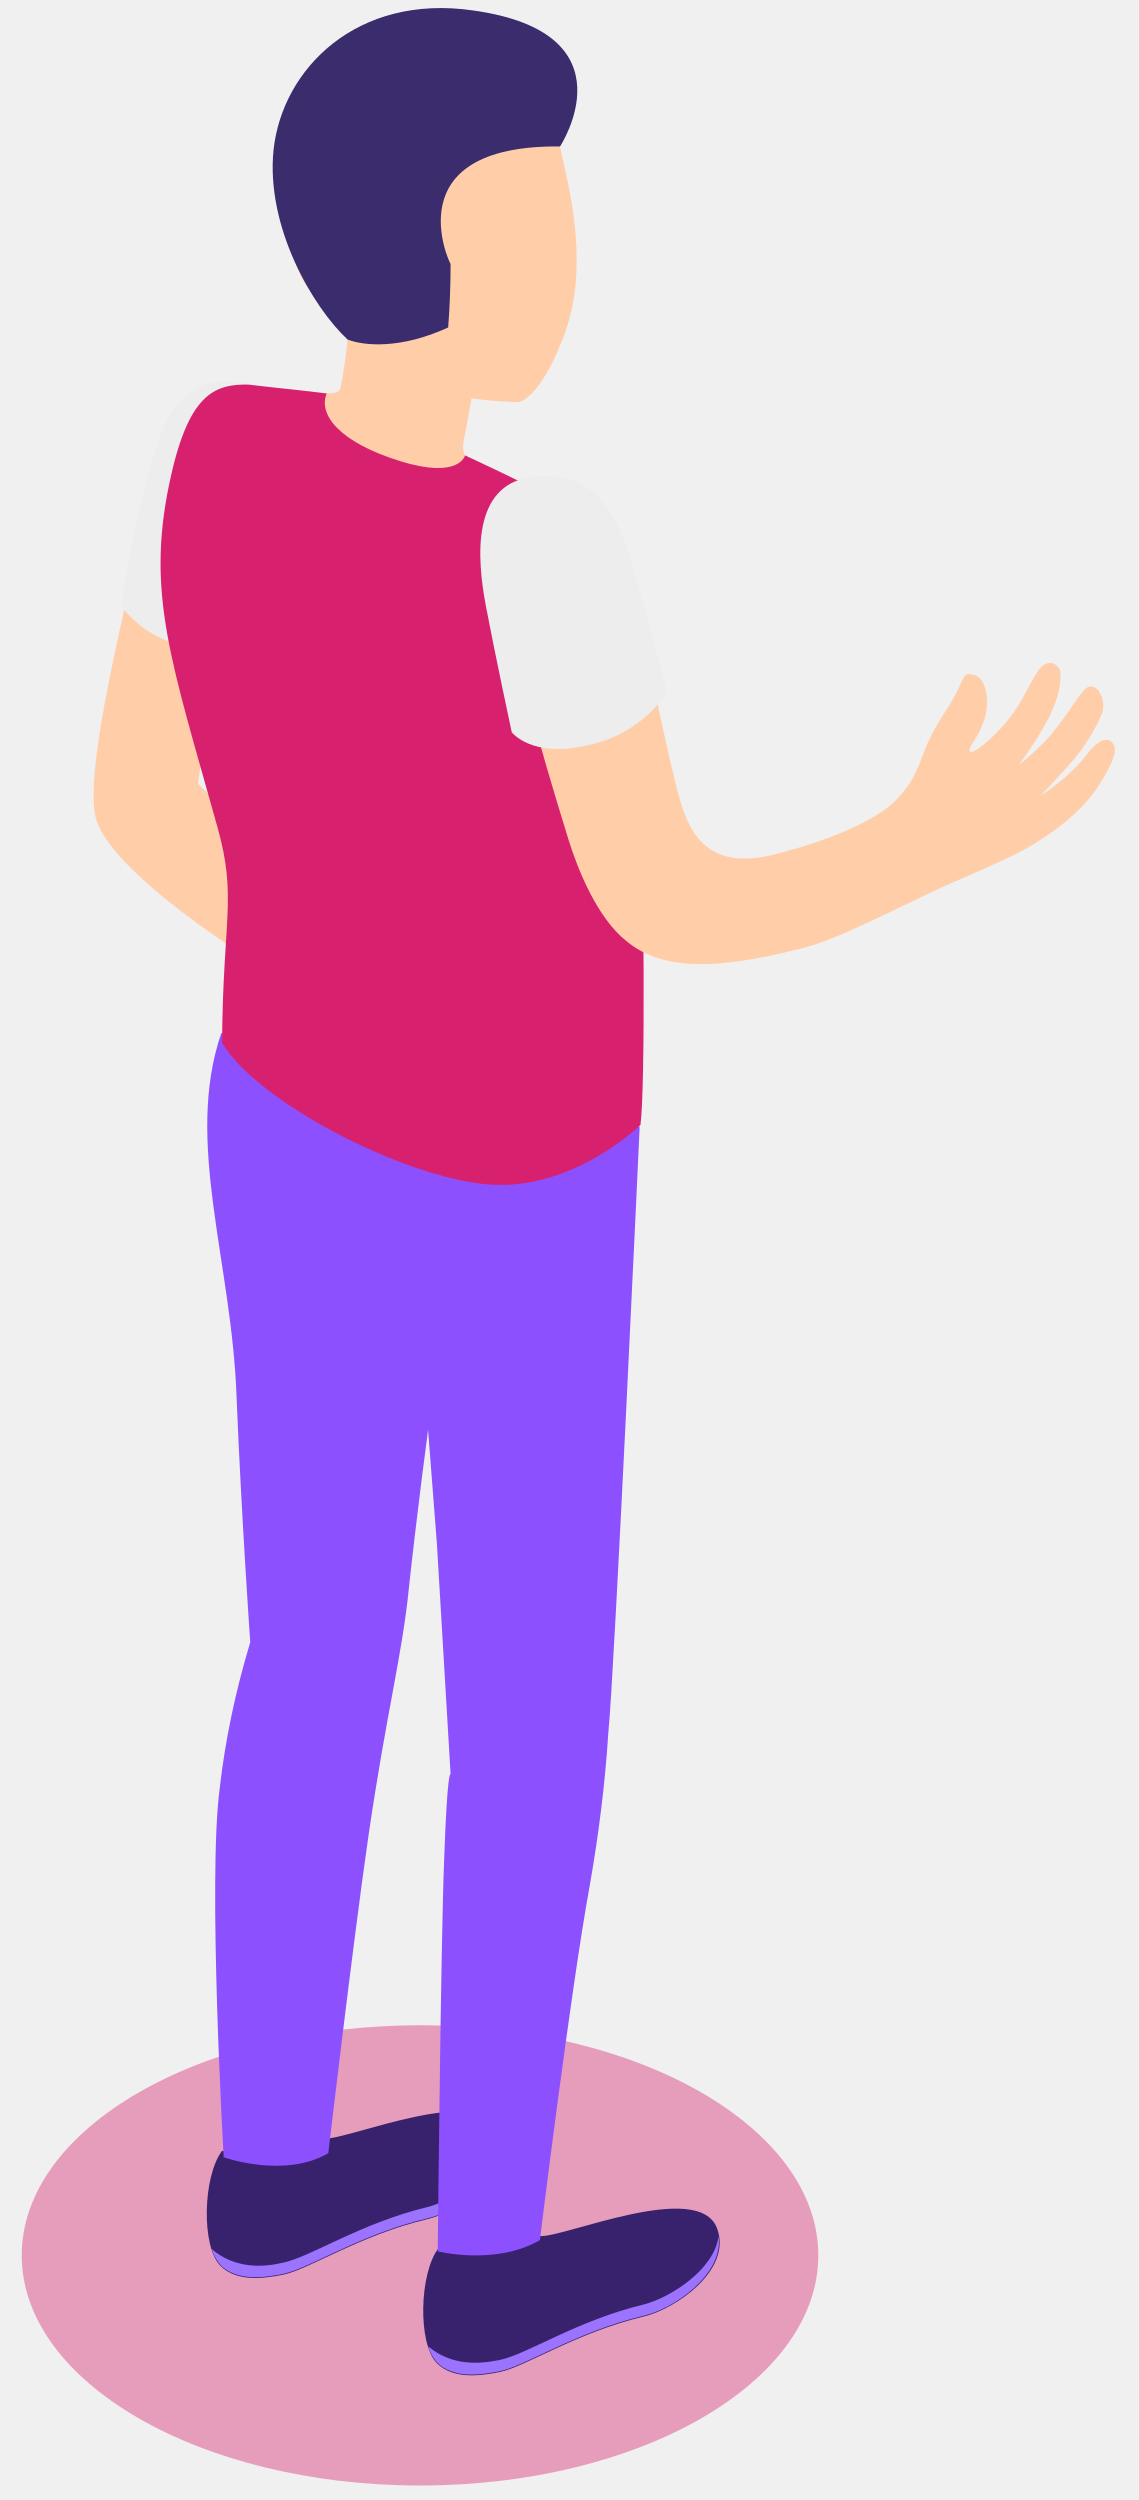
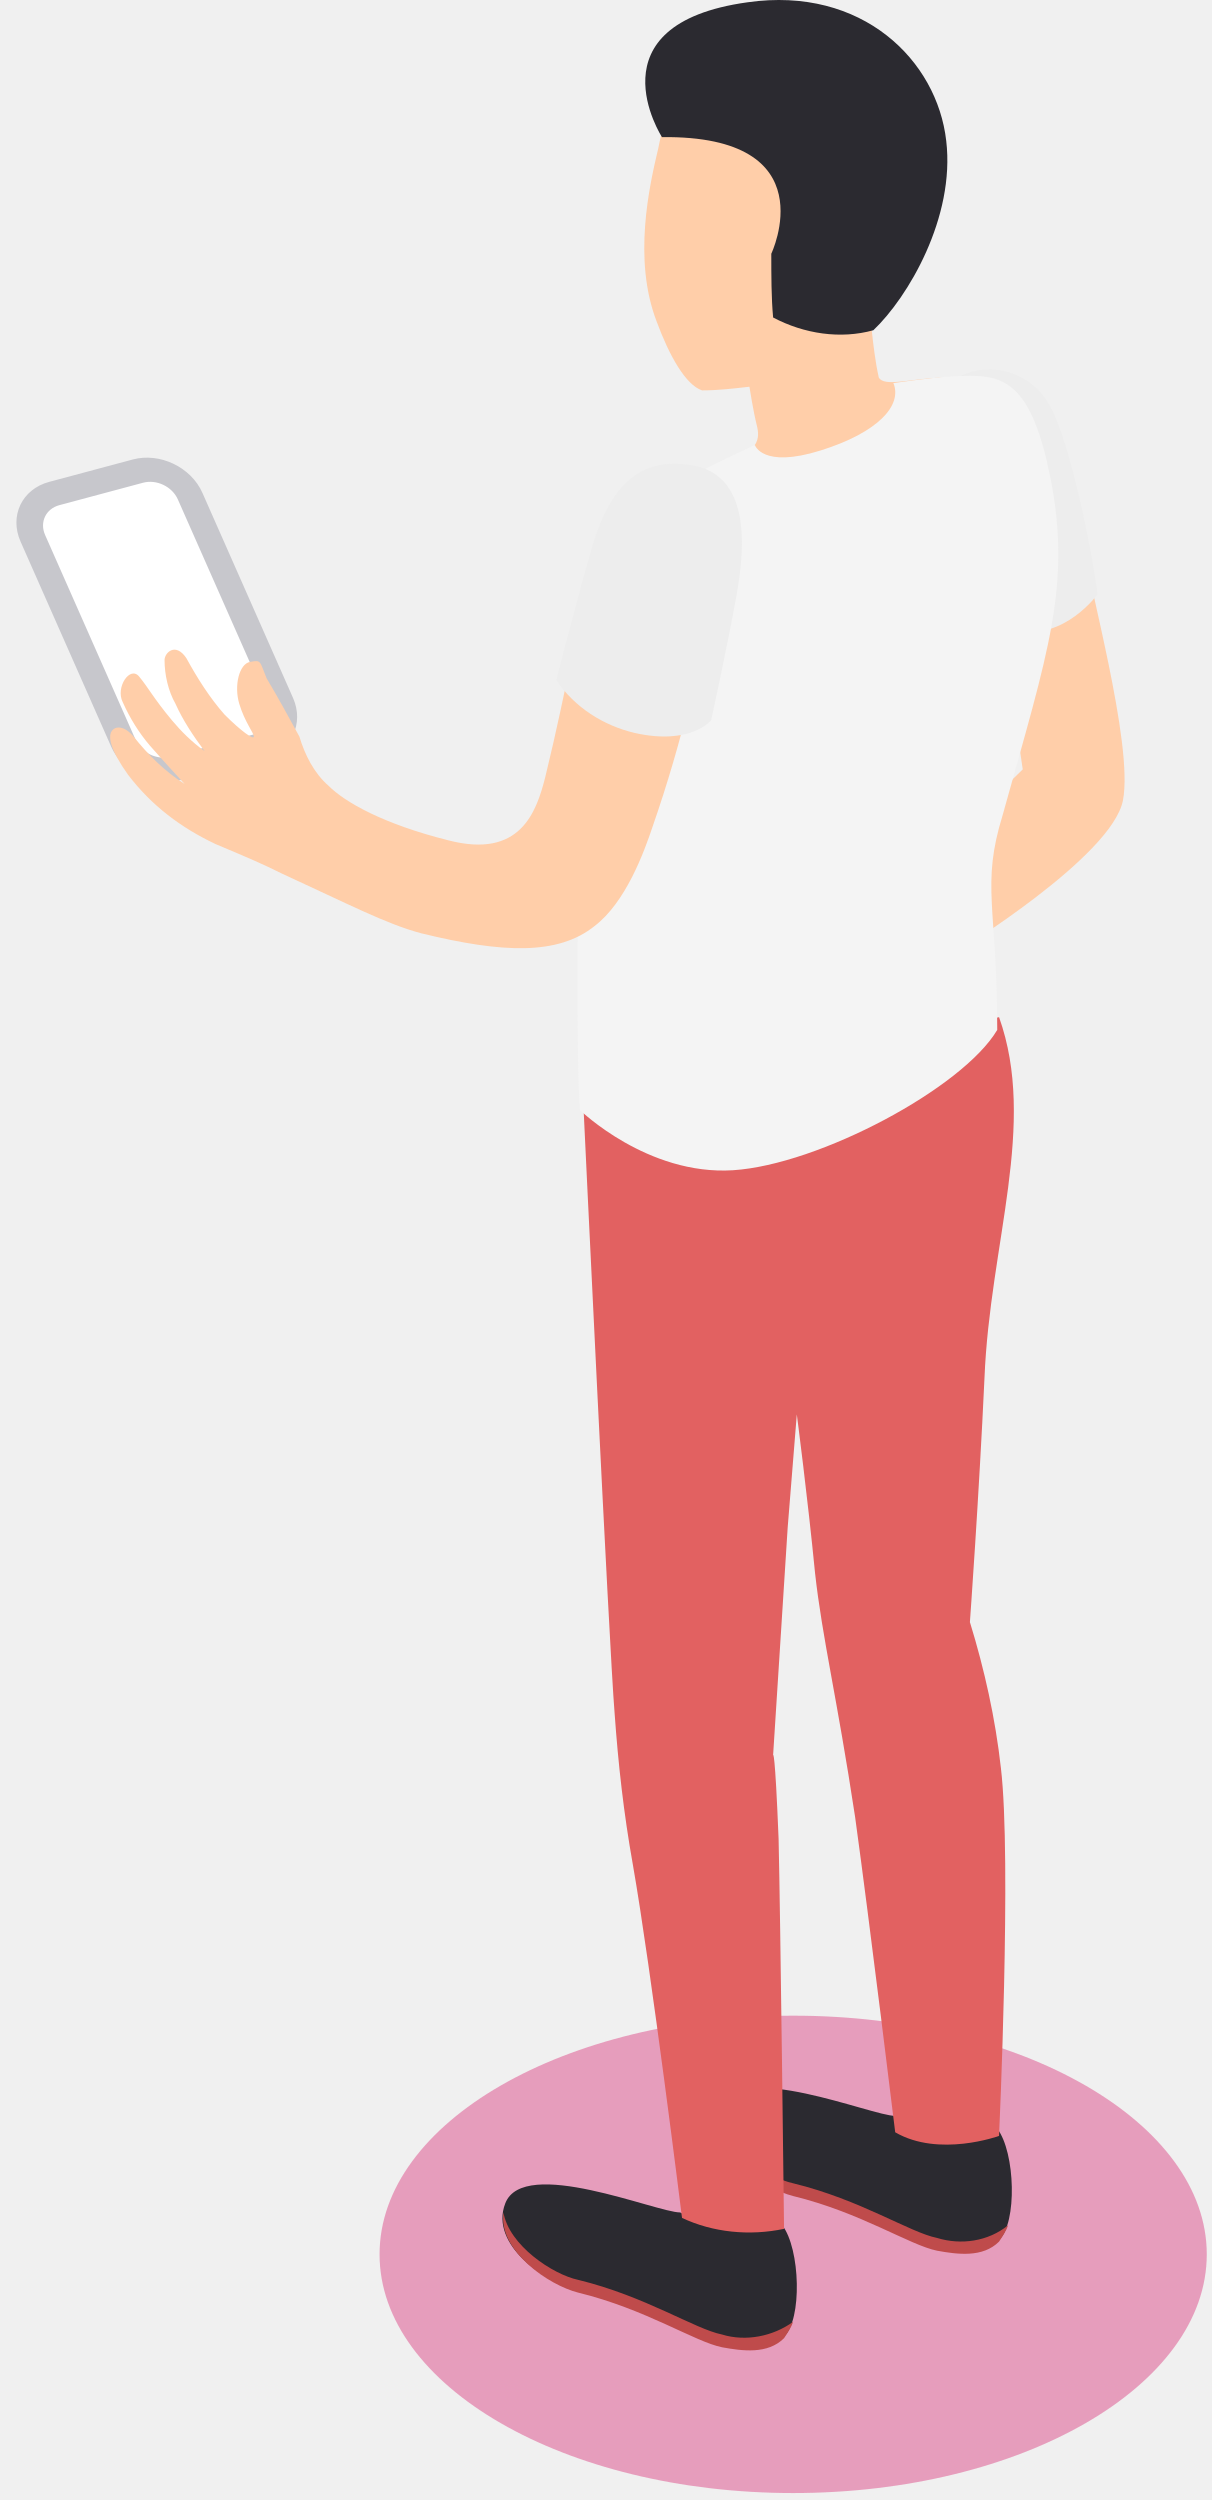
- <svg xmlns="http://www.w3.org/2000/svg" version="1.1" id="Layer_1" x="0px" y="0px" viewBox="0 0 141.5 310.7" style="enable-background:new 0 0 141.5 310.7;" xml:space="preserve">
-   <style type="text/css">
- 	.st0{opacity:0.4;fill:#D8216E;enable-background:new    ;}
- 	.st1{fill:#FFCEA9;}
- 	.st2{fill:#EDEDED;}
- 	.st3{fill:#38226D;}
- 	.st4{fill:#9C73FF;}
- 	.st5{fill:#8C50FF;}
- 	.st6{fill:#D8216E;}
- 	.st7{fill:#3A2C6D;}
- </style>
-   <g id="Men_2">
-     <ellipse class="st0" cx="52.2" cy="280.3" rx="49.5" ry="28.6" />
-     <path id="_Контур_6" class="st1" d="M16.9,68.5c-0.6,4.8-6.3,25.6-5.1,32.7s20.8,19,20.8,19l2.7-12.2L24.6,97.4l2.9-20.1   L16.9,68.5z" />
-     <path id="_Контур_7" class="st2" d="M32.1,48.1c-2.8-1.2-8-1.5-10.9,3.3s-5.9,21.2-6.1,24c0,0,4.1,5.6,10.1,4.7L32.1,48.1z" />
-     <path class="st3" d="M54.5,279.4c4.3,1.2,8.8,0.6,12.7-1.5c3.1,0.1,19.6-7,21.9-1c2,5.2-5.2,10.1-9.1,11c-8.4,2-14.6,6.2-17.9,6.9   c-2.5,0.5-5.8,0.9-7.8-1.1C51.9,291.3,52.1,282.5,54.5,279.4z" />
-     <path class="st4" d="M62.1,293.3c3.4-0.7,9.6-4.9,17.9-6.9c3.2-0.8,8.8-4.3,9.3-8.5c0.7,4.8-5.7,9.1-9.3,9.9   c-8.4,2-14.6,6.2-17.9,6.9c-2.5,0.5-5.8,0.9-7.8-1.1c-0.5-0.6-0.9-1.3-1.1-2C56.2,294.1,59.6,293.8,62.1,293.3z" />
-     <path class="st3" d="M27.6,267.3c4.3,1.2,8.8,0.6,12.7-1.5c3.1,0.1,19.6-7,21.9-1c2,5.2-5.2,10.1-9.1,11c-8.4,2-14.6,6.2-17.9,6.9   c-2.5,0.5-5.8,0.9-7.8-1.1C25,279.2,25.2,270.5,27.6,267.3z" />
-     <path class="st4" d="M35.2,281.2c3.4-0.7,9.6-4.9,17.9-6.9c3.2-0.8,8.8-4.3,9.3-8.5c0.8,4.8-5.7,9.1-9.3,9.9   c-8.4,2-14.6,6.2-17.9,6.9c-2.5,0.5-5.8,0.9-7.8-1.1c-0.5-0.6-0.9-1.3-1.1-2C29.2,282,32.7,281.8,35.2,281.2z" />
-     <path id="_Контур_8" class="st5" d="M27.3,222.3c0.7-6.2,2-12.2,3.8-18.2c0,0-1.1-15.7-1.7-30.5c-0.6-16.9-6.5-31.7-1.9-45.2   L79.5,140c0,0-3.1,67.3-3.9,75.4c-0.4,6.3-1.2,12.6-2.3,18.9c-2.4,13.1-6.2,44.1-6.2,44.1c-5.5,3.2-12.7,1.4-12.7,1.4   s0.4-39.3,0.8-48.7c0.4-11.5,0.8-10.6,0.8-10.6l-1.7-28.6l-1.1-14.2c0,0-1.4,10.5-2.4,19.8c-0.8,8.1-2.8,15.5-5,30.6   c-1.9,13.1-5,39.5-5,39.5c-5.5,3.2-13,0.5-13,0.5S25.8,233.7,27.3,222.3z" />
-     <path id="_Контур_9" class="st1" d="M34.9,48.3c4,0.2,6.9,1.2,7.4,0c0.4-2,0.7-4.1,0.9-6.2c-0.5-1.1-0.9-2.4-0.9-2.4   c-5-3.1-6.6-8.4-7.2-14.7C34,14.3,39.8,5,50.5,3.8c10.1-1,17.5,6,19.4,15.8c1.1,4.8,3.2,13.9,0.3,21.8c-1.6,4.4-3.7,7.9-5.7,8.6   c-2-0.1-4-0.2-5.9-0.5l0,0c0,0-0.5,3-0.9,4.9s-0.2,2.9,3.6,5.3s-5.8,7.1-12,6.7S36,62,34.1,58C32,53.5,32.1,48.2,34.9,48.3z" />
-     <path id="_Контур_10" class="st6" d="M40.6,48.9c-1.1,2.7,1.7,6.1,9.1,8.4s8.1-0.7,8.1-0.7s10.9,5,14.5,7.4   c4.5,3.1,6.4,12.2,7.1,27.4c0.7,17.7,0.8,43.9,0.2,48.4c0,0-8.4,8.3-19,7.4s-28.7-10.3-33-17.6c0.1-15.5,1.9-18-0.6-26.9   c-5.7-20.4-8.8-28.8-6-42.4c2.3-11.2,5.5-12.6,9.9-12.5C34.2,48.2,37.4,48.5,40.6,48.9z" />
-     <path id="_Контур_11" class="st1" d="M96.2,106.2c-8.8,2.2-10.8-3.3-12-7.9c-2.8-11.1-4.3-21.1-6.4-27.4   c-2.4-7.4-5-8.6-8.6-10c-4.2-1.7-7.9,1.9-6.5,11.3c1.7,11.2,3.9,19,8,32.3c1.1,3.5,3.5,9.6,7.2,12.5c4.5,3.7,11.3,3.5,21.6,0.9   c4.4-1.1,9.2-3.7,17.5-7.6c2.2-1,4-1.7,8.3-3.7s8.8-5.3,11-8.6s2.5-4.8,2.1-5.5c-0.6-0.9-1.6-0.7-2.8,0.6c-1.7,2.3-3.9,4.3-6.3,5.8   c0,0,2.8-2.9,4.3-4.7c1.3-1.6,2.5-3.5,3.3-5.4c0.8-1.9-0.8-4.5-2.1-3.1s-1.8,2.7-4.1,5.5c-1.2,1.4-2.6,2.7-4.1,3.9   c1.4-1.9,2.7-3.9,3.8-6c1.4-2.9,1.4-4.4,1.4-5.4s-1.5-2.2-2.8-0.3c-1.2,1.7-2,4.3-4.7,7.2c-2,2.1-3.7,3.3-3.8,2.7s1.2-1.7,1.9-4.1   s0-5-1.3-5.3s-1.1-0.2-2.2,2.1s-2.7,3.9-4,7.3c-1.1,2.9-1.6,4.1-3.6,6.2C109.3,101.5,104.5,104.1,96.2,106.2z" />
-     <path id="_Контур_12" class="st2" d="M65.9,59.3c5.9-0.9,10,1.8,12.6,10.6s4.4,16.2,4.4,16.2c-2.3,3.3-5.8,5.7-9.8,6.5   c-7,1.7-9.5-1.6-9.5-1.6s-2-9.3-3.2-15.6S58.7,60.4,65.9,59.3z" />
-     <path class="st7" d="M69.6,18.2c0,0,9.3-14.1-10.8-16.9C44.4-0.8,35.1,8.5,34,18.6c-1,9.6,4.9,19.6,9.2,23.6   c2.1,0.8,6.6,1.2,12.5-1.5c0.2-2.6,0.3-5.3,0.3-7.9C55.9,32.8,48.9,18,69.6,18.2z" />
-   </g>
+ <svg xmlns="http://www.w3.org/2000/svg" width="143" height="295" viewBox="0 0 143 295" fill="none">
+   <rect x="2.055" y="0.984" width="19.216" height="35.45" rx="4.5" transform="matrix(0.965926 -0.258819 0.404187 0.914676 -0.327605 59.0323)" fill="white" stroke="#C7C7CC" stroke-width="3" />
+   <path opacity="0.4" d="M93.594 294.18C120.548 294.18 142.399 281.57 142.399 266.014C142.399 250.459 120.548 237.849 93.594 237.849C66.639 237.849 44.788 250.459 44.788 266.014C44.788 281.57 66.639 294.18 93.594 294.18Z" fill="#D8216E" />
+   <path d="M127.779 63.695C128.209 68.21 133.799 87.776 132.509 94.441C131.219 101.106 112.944 112.286 112.944 112.286L110.364 100.891L120.684 90.786L117.889 71.866L127.779 63.695Z" fill="#FFCEA9" />
+   <path d="M113.374 44.345C117.029 42.625 121.544 43.915 123.694 47.57C126.489 52.085 129.284 67.565 129.499 70.145C129.499 70.145 125.629 75.521 120.039 74.446L113.374 44.345Z" fill="#EDEDED" />
+   <path d="M92.303 262.574C88.218 263.649 83.918 263.219 80.263 261.069C77.468 261.069 61.773 254.404 59.623 259.994C57.688 264.939 64.568 269.454 68.223 270.314C76.178 272.249 81.983 276.12 85.208 276.765C87.573 277.195 90.584 277.625 92.519 275.69C94.669 273.754 94.454 265.369 92.303 262.574Z" fill="#2B2A30" />
+   <path d="M85.208 275.475C81.983 274.83 76.178 270.959 68.223 269.024C65.213 268.379 60.053 264.939 59.408 261.069C58.763 265.584 64.783 269.669 68.223 270.529C76.178 272.464 81.983 276.334 85.208 276.98C87.573 277.41 90.584 277.84 92.519 275.904C92.948 275.259 93.379 274.614 93.594 273.969C91.228 275.689 88.003 276.335 85.208 275.475Z" fill="#BF4B4B" />
+   <path d="M117.674 251.179C113.589 252.254 109.289 251.824 105.634 249.674C102.839 249.674 87.143 243.009 84.993 248.599C83.058 253.544 89.939 258.059 93.594 258.919C101.549 260.854 107.354 264.724 110.579 265.369C112.944 265.799 115.954 266.229 117.889 264.294C120.039 262.359 119.824 253.974 117.674 251.179Z" fill="#2B2A30" />
+   <path d="M110.579 264.079C107.354 263.434 101.549 259.564 93.594 257.629C90.584 256.984 85.423 253.544 84.778 249.674C84.133 254.189 90.153 258.274 93.594 259.134C101.549 261.069 107.354 264.939 110.579 265.584C112.944 266.014 115.954 266.444 117.889 264.509C118.319 263.864 118.749 263.219 118.964 262.574C116.599 264.509 113.374 264.939 110.579 264.079Z" fill="#BF4B4B" />
+   <path d="M118.104 208.608C117.459 202.803 116.169 196.998 114.449 191.408C114.449 191.408 115.524 176.573 116.169 162.597C116.814 146.687 122.404 132.712 117.889 120.026L68.868 130.992C68.868 130.992 71.878 194.418 72.523 202.158C72.953 208.178 73.598 213.983 74.673 220.003C76.823 232.259 80.478 261.714 80.478 261.714C84.133 263.434 88.433 263.864 92.519 263.004C92.519 263.004 92.088 226.024 91.874 216.993C91.444 206.243 91.228 207.103 91.228 207.103L92.948 180.228L94.024 166.897C94.024 166.897 95.314 176.788 96.174 185.603C97.034 193.343 98.754 200.223 100.904 214.413C102.624 226.884 105.634 251.609 105.634 251.609C110.794 254.619 117.889 252.039 117.889 252.039C117.889 252.039 119.394 219.358 118.104 208.608Z" fill="#E26161" />
+   <path d="M110.794 44.56C107.139 44.775 104.344 45.635 103.699 44.56C103.269 42.625 103.054 40.69 102.839 38.755C103.269 37.68 103.699 36.605 103.699 36.605C108.429 33.81 109.934 28.65 110.579 22.63C111.654 12.524 106.279 3.709 95.959 2.634C86.498 1.559 79.403 8.224 77.683 17.47C76.608 21.985 74.673 30.585 77.468 37.895C78.973 41.98 80.908 45.42 82.843 46.065C84.778 46.065 86.498 45.85 88.433 45.635C88.433 45.635 88.864 48.43 89.293 50.15C89.724 51.87 89.508 52.945 85.853 55.095C82.198 57.245 91.228 61.76 97.249 61.33C103.269 60.9 109.719 57.245 111.654 53.59C113.589 49.505 113.374 44.56 110.794 44.56Z" fill="#FFCEA9" />
+   <path d="M105.419 45.205C106.494 47.785 103.699 51.01 96.819 53.16C89.939 55.31 89.079 52.515 89.079 52.515C84.348 54.665 79.833 57.03 75.318 59.61C71.018 62.62 69.298 71.005 68.653 85.411C68.008 101.966 68.008 126.692 68.438 130.992C68.438 130.992 76.393 138.732 86.498 138.087C96.604 137.442 113.589 128.412 117.674 121.532C117.674 106.911 115.739 104.546 118.319 96.161C123.694 76.811 126.489 69.07 123.909 56.17C121.759 45.635 118.749 44.345 114.449 44.345C111.654 44.345 108.429 44.775 105.419 45.205Z" fill="#F4F4F4" />
+   <path d="M52.958 99.171C61.343 101.321 63.278 95.946 64.353 91.646C66.933 81.111 68.438 71.65 70.373 65.845C72.738 58.75 75.103 57.675 78.543 56.385C82.628 54.665 86.068 58.105 84.563 67.135C82.843 77.456 80.478 87.561 77.038 97.451C75.963 100.676 73.813 106.481 70.158 109.276C65.858 112.716 59.408 112.501 49.733 110.136C45.648 109.061 41.133 106.696 33.177 103.041C31.027 101.966 29.522 101.321 25.437 99.601C21.352 97.666 17.912 95.086 15.117 91.431C12.967 88.421 12.752 86.916 13.182 86.271C13.612 85.626 14.687 85.626 15.762 86.916C17.482 89.066 19.417 91.001 21.782 92.506C21.782 92.506 19.202 89.711 17.697 87.991C16.407 86.486 15.332 84.766 14.472 82.831C13.612 81.111 15.332 78.531 16.407 79.821C17.482 81.111 18.127 82.401 20.277 84.981C21.352 86.271 22.642 87.561 24.147 88.636C22.857 86.916 21.567 84.981 20.707 83.046C19.847 81.541 19.417 79.606 19.417 77.886C19.417 77.026 20.707 75.736 21.997 77.671C23.287 80.036 24.792 82.401 26.512 84.336C28.447 86.271 29.952 87.346 29.952 86.916C29.952 86.486 28.877 85.196 28.232 83.046C27.587 80.896 28.232 78.316 29.522 78.101C30.812 77.886 30.597 77.886 31.457 80.036C32.747 82.186 34.037 84.551 35.327 86.916C35.972 89.066 37.047 91.216 38.767 92.721C40.703 94.656 45.218 97.236 52.958 99.171Z" fill="#FFCEA9" />
+   <path d="M81.553 54.88C75.963 54.02 72.093 56.6 69.728 64.985C67.363 73.371 65.643 80.251 65.643 80.251C67.793 83.476 71.233 85.626 74.888 86.486C81.553 87.991 83.918 84.981 83.918 84.981C83.918 84.981 85.853 76.166 86.928 70.145C88.003 64.125 88.433 55.955 81.553 54.88Z" fill="#EDEDED" />
+   <path d="M78.113 16.179C78.113 16.179 69.513 2.849 88.218 0.269C101.764 -1.666 110.579 7.149 111.654 16.609C112.729 25.64 107.139 35.1 103.054 38.97C99.184 40.045 94.884 39.4 91.228 37.465C91.013 35.1 91.013 32.52 91.013 29.94C91.013 29.94 97.679 15.964 78.113 16.179Z" fill="#2B2A30" />
</svg>
